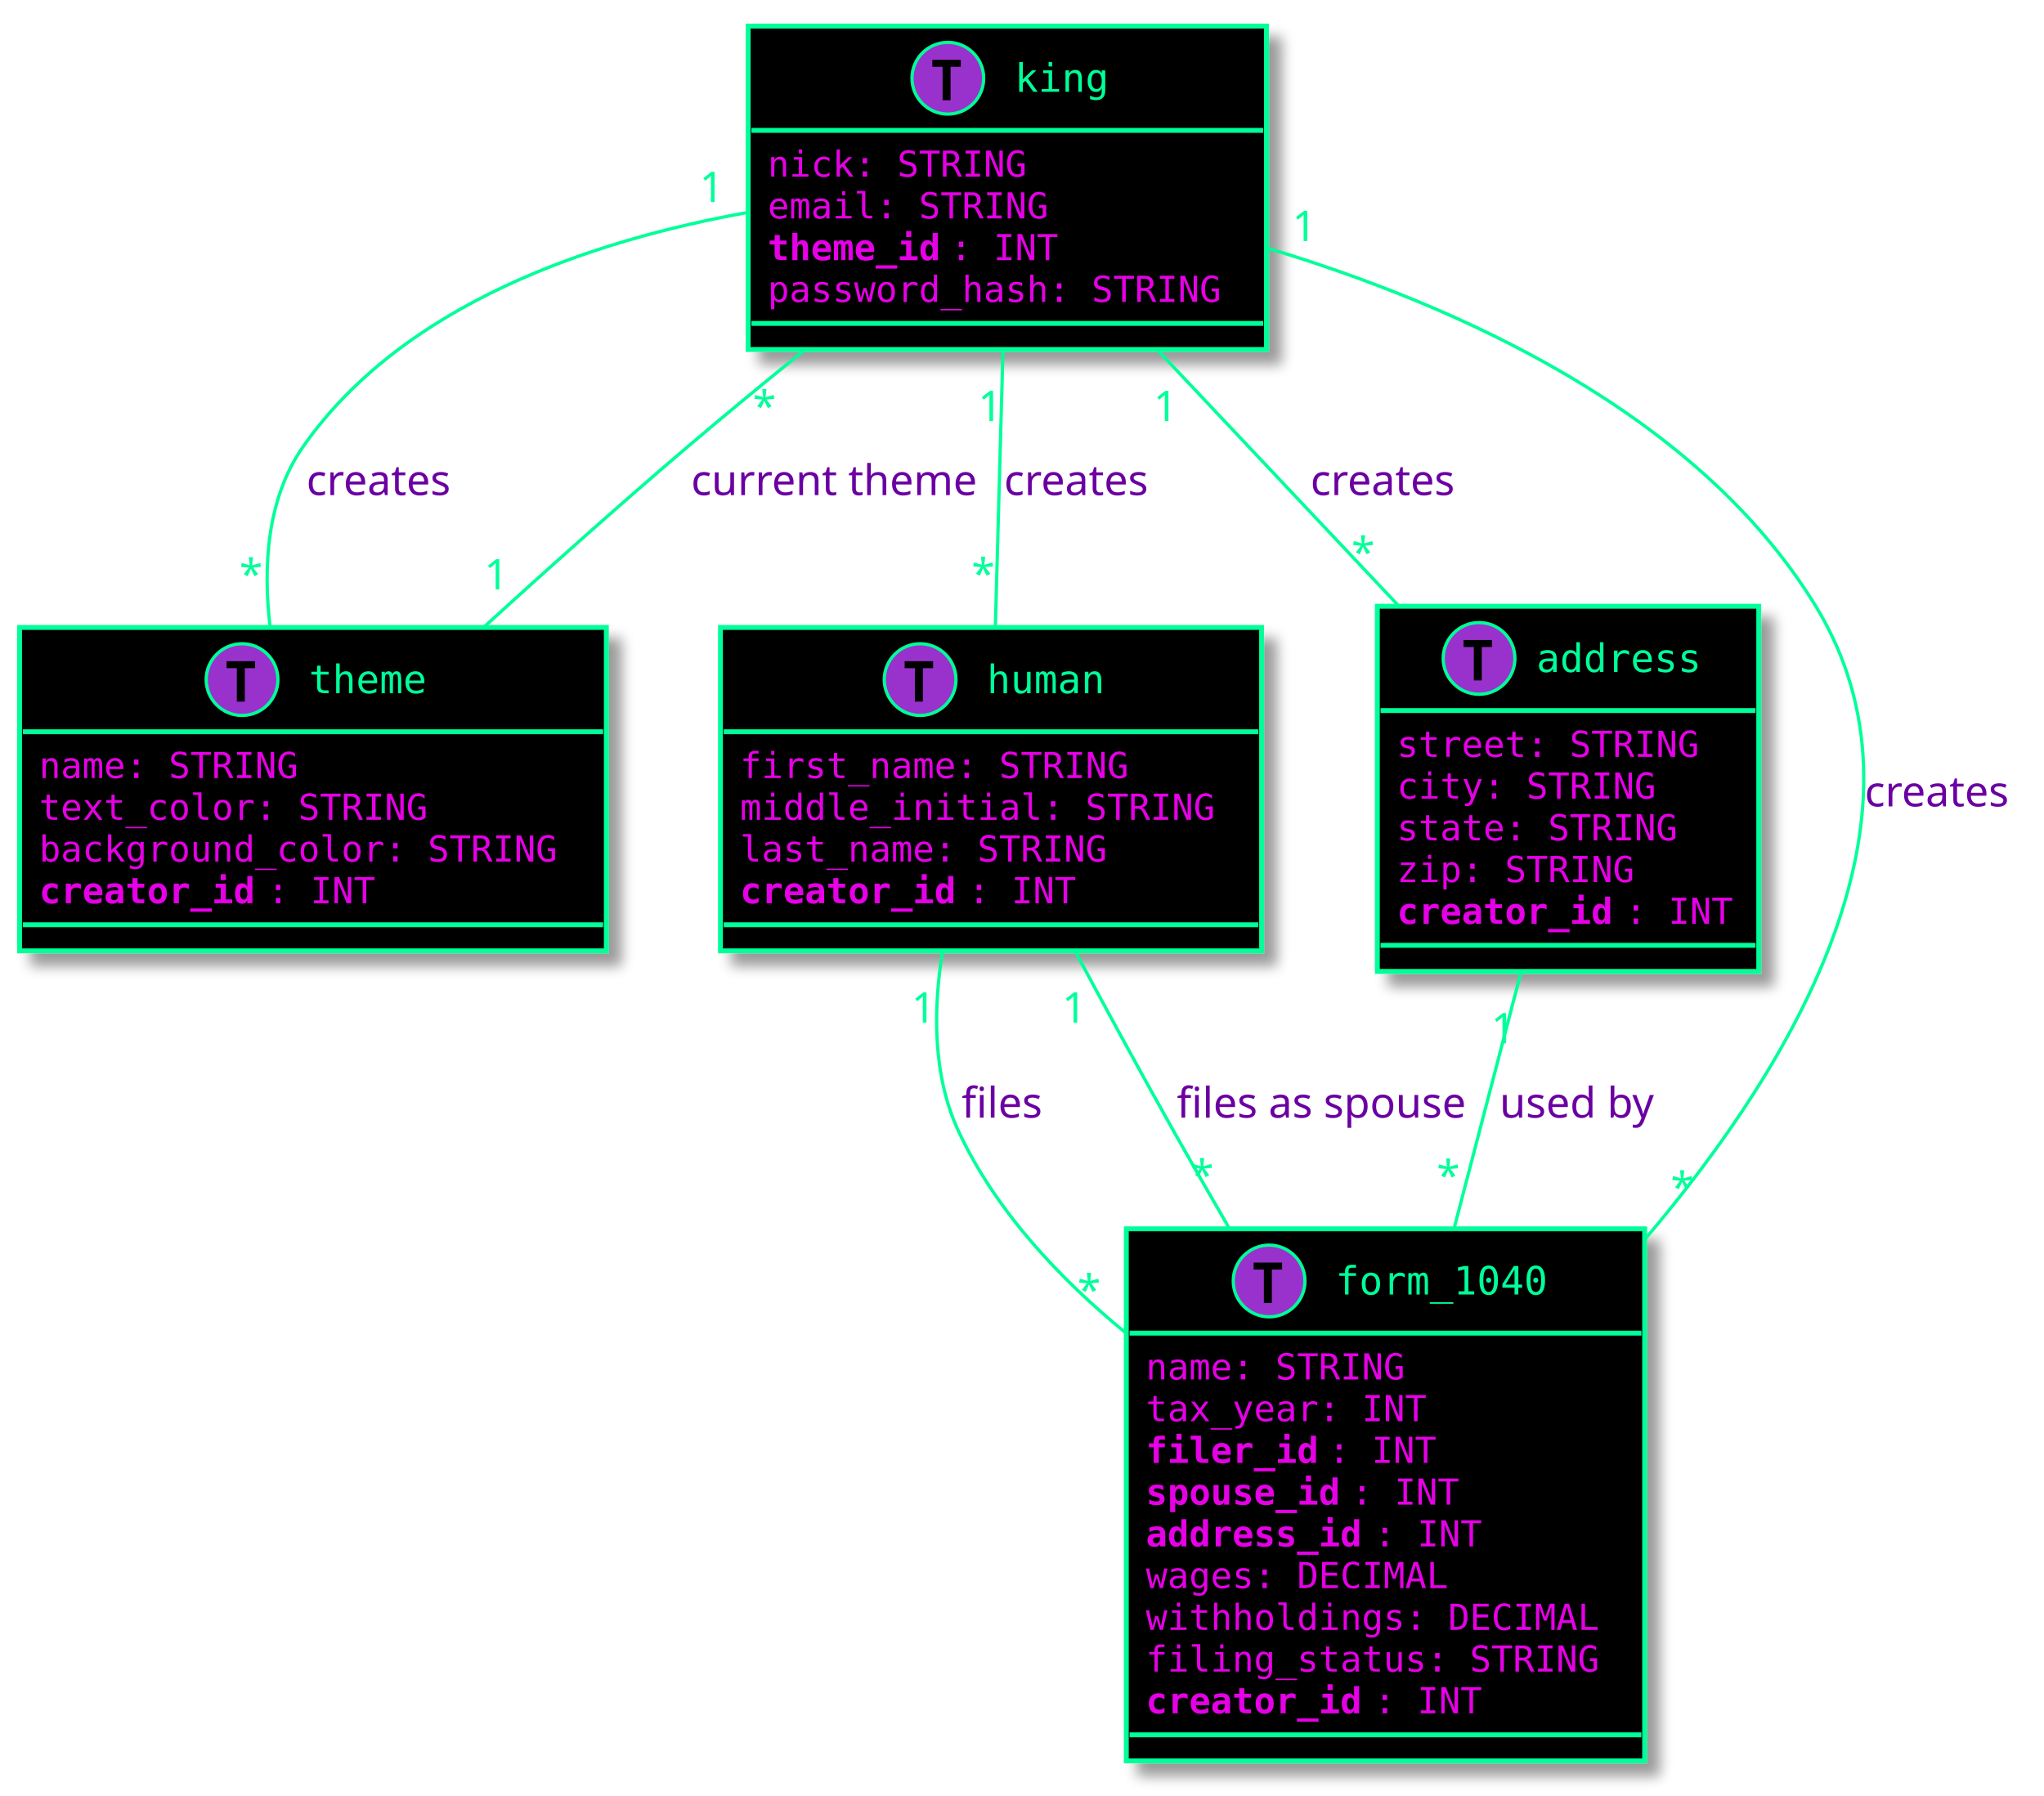
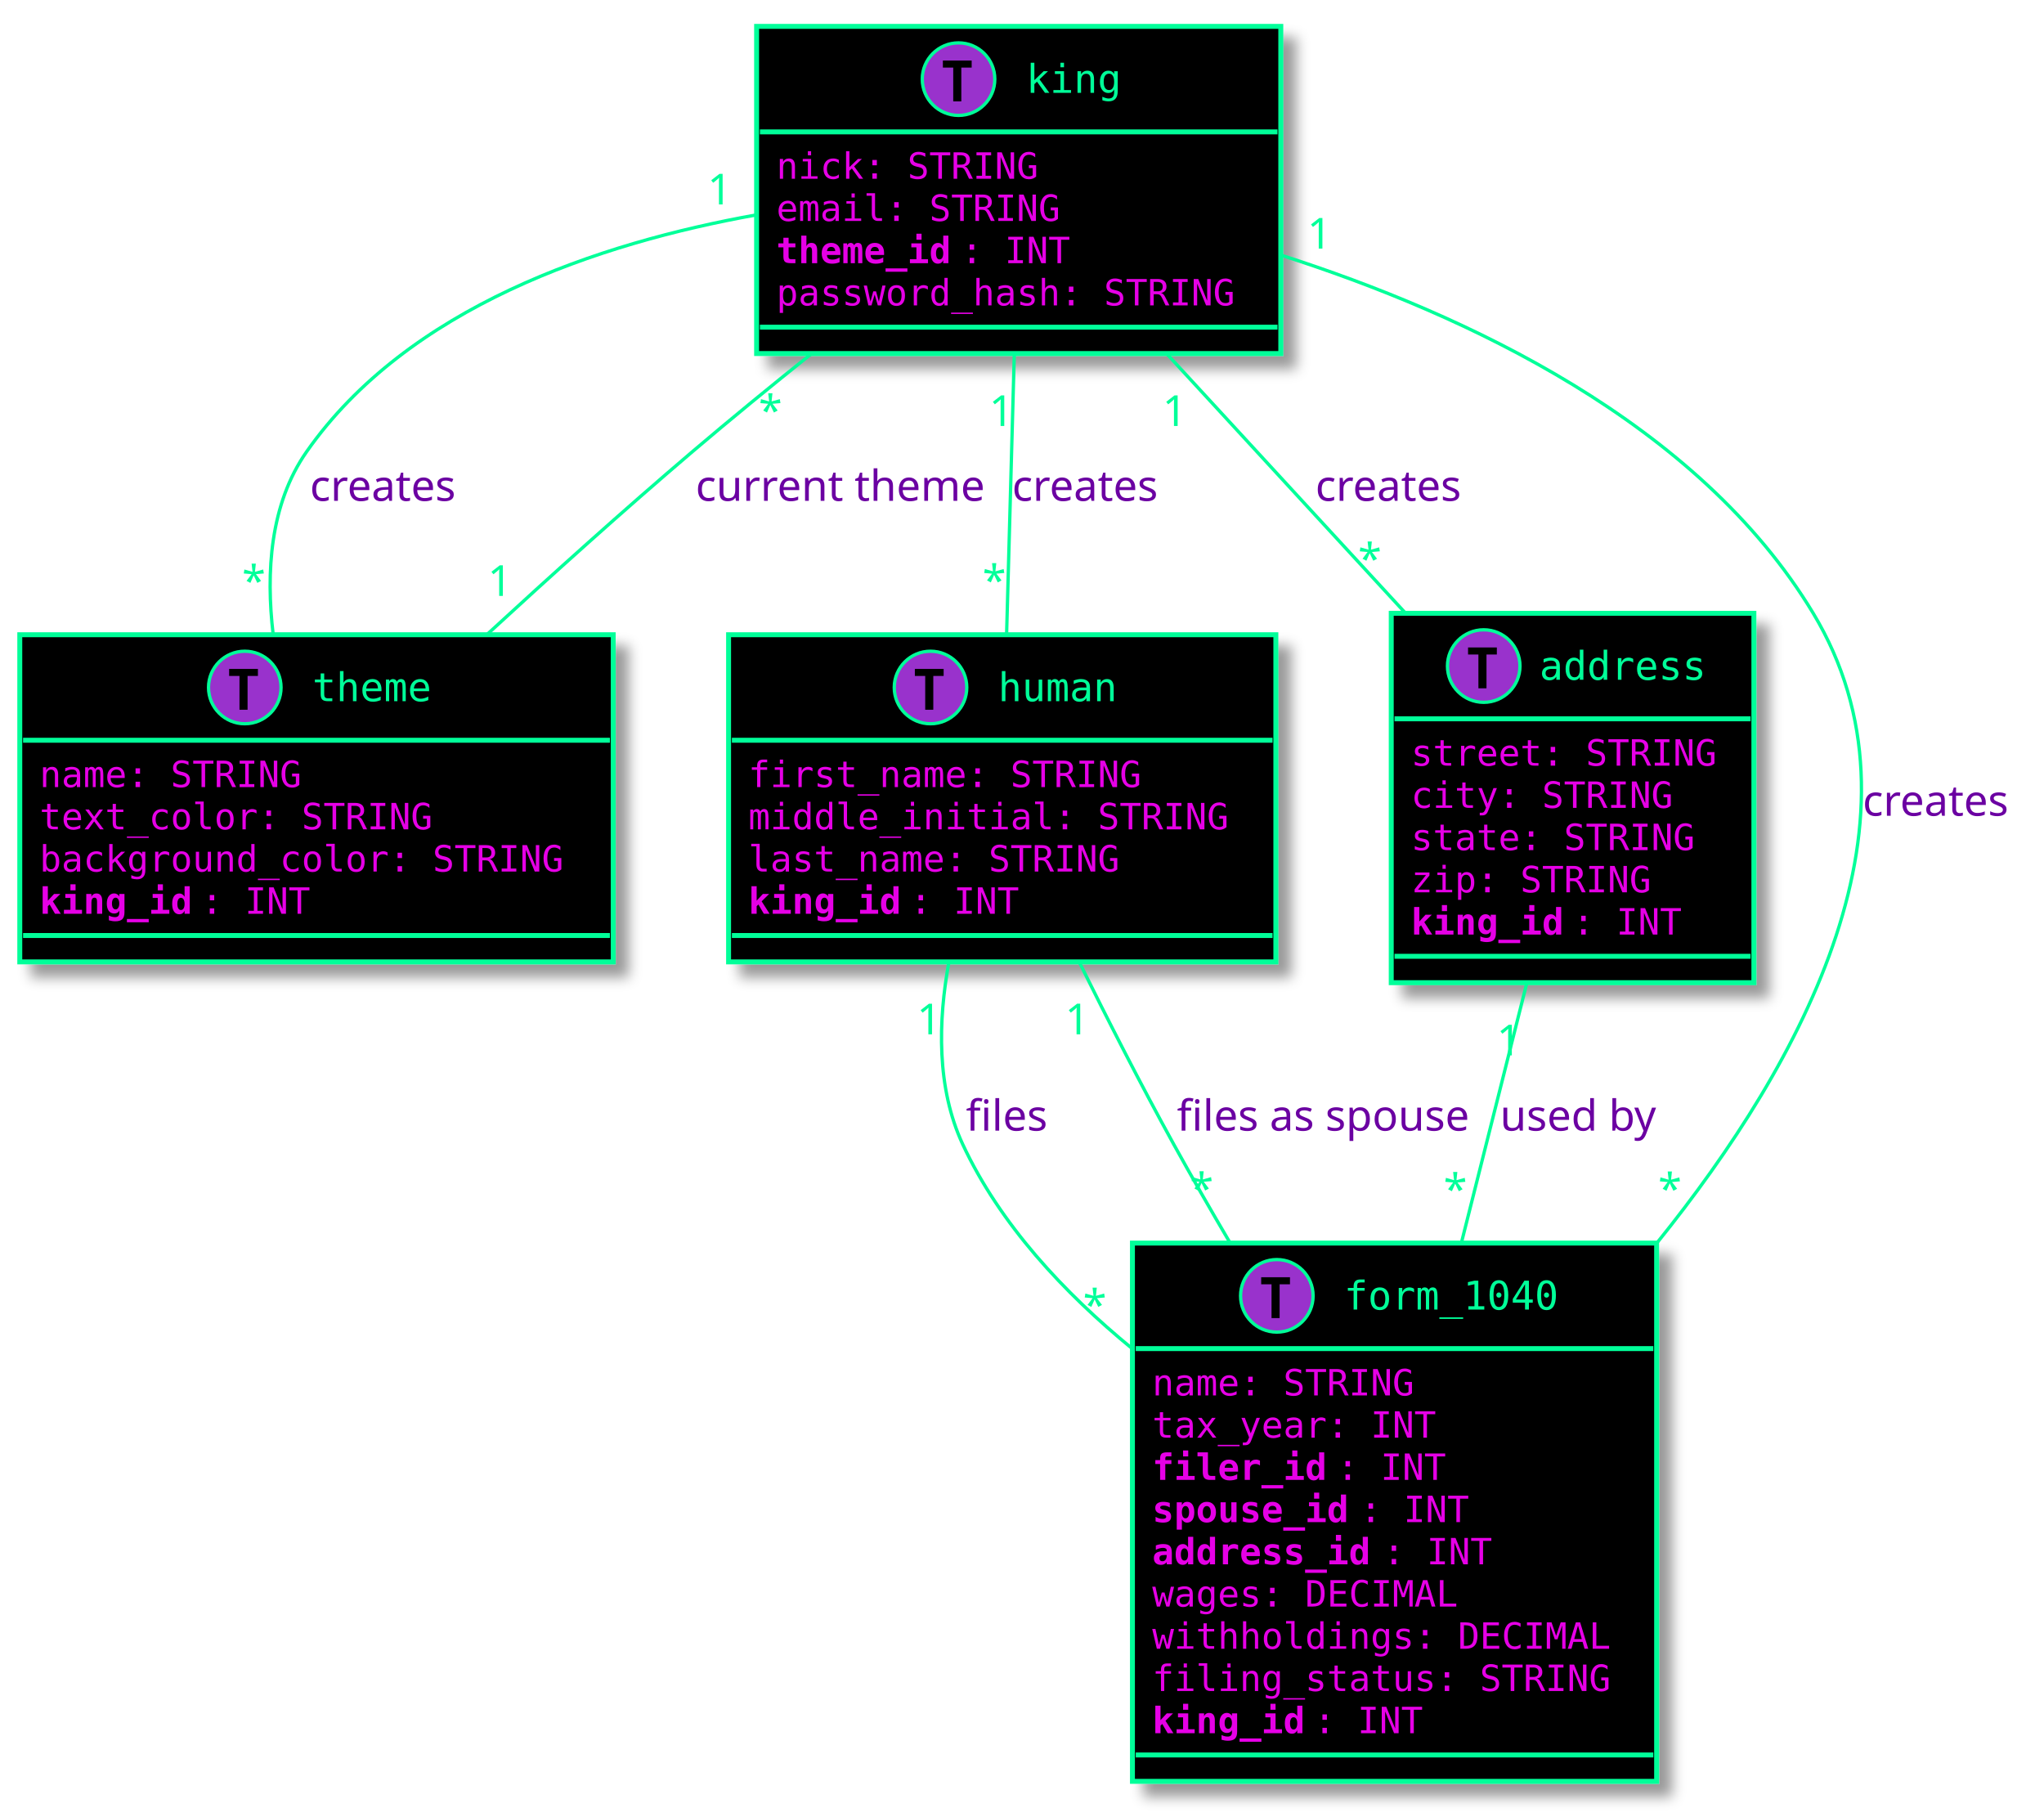
- <svg xmlns="http://www.w3.org/2000/svg" contentScriptType="application/ecmascript" contentStyleType="text/css" height="551px" preserveAspectRatio="none" style="width:627px;height:551px;background:#000000;" version="1.1" viewBox="0 0 627 551" width="627px" zoomAndPan="magnify">
+ <svg xmlns="http://www.w3.org/2000/svg" contentScriptType="application/ecmascript" contentStyleType="text/css" height="551px" preserveAspectRatio="none" style="width:620px;height:551px;background:#000000;" version="1.1" viewBox="0 0 620 551" width="620px" zoomAndPan="magnify">
  <defs>
-     <filter height="300%" id="fa58ywzh1qqot" width="300%" x="-1" y="-1">
+     <filter height="300%" id="f1431t5lz5dx55" width="300%" x="-1" y="-1">
      <feGaussianBlur result="blurOut" stdDeviation="2.0" />
      <feColorMatrix in="blurOut" result="blurOut2" type="matrix" values="0 0 0 0 0 0 0 0 0 0 0 0 0 0 0 0 0 0 .4 0" />
      <feOffset dx="4.0" dy="4.0" in="blurOut2" result="blurOut3" />
      <feBlend in="SourceGraphic" in2="blurOut3" mode="normal" />
    </filter>
  </defs>
  <g>
-     <rect fill="#000000" filter="url(#fa58ywzh1qqot)" height="99.219" id="king" style="stroke: #00FF99; stroke-width: 1.5;" width="159" x="229.5" y="8" />
+     <rect fill="#000000" filter="url(#f1431t5lz5dx55)" height="99.219" id="king" style="stroke: #00FF99; stroke-width: 1.5;" width="159" x="229.5" y="8" />
    <ellipse cx="290.75" cy="24" fill="#9932CC" rx="11" ry="11" style="stroke: #00FF99; stroke-width: 1.0;" />
    <path d="M291.594,30.75 L289.141,30.75 L289.141,20.5 L286,20.5 L286,18.359 L294.734,18.359 L294.734,20.5 L291.594,20.5 L291.594,30.75 Z " />
    <text fill="#00FF99" font-family="DejaVu Sans Mono" font-size="12" lengthAdjust="spacingAndGlyphs" textLength="28" x="311.25" y="28.154">king</text>
    <line style="stroke: #00FF99; stroke-width: 1.5;" x1="230.5" x2="387.5" y1="40" y2="40" />
    <text fill="#E600E6" font-family="DejaVu Sans Mono" font-size="11" lengthAdjust="spacingAndGlyphs" textLength="84" x="235.5" y="54.21">nick: STRING</text>
    <text fill="#E600E6" font-family="DejaVu Sans Mono" font-size="11" lengthAdjust="spacingAndGlyphs" textLength="91" x="235.5" y="67.015">email: STRING</text>
    <text fill="#E600E6" font-family="DejaVu Sans Mono" font-size="11" font-weight="bold" lengthAdjust="spacingAndGlyphs" textLength="56" x="235.5" y="79.82">theme_id</text>
    <text fill="#E600E6" font-family="DejaVu Sans Mono" font-size="11" lengthAdjust="spacingAndGlyphs" textLength="35" x="291.5" y="79.82">: INT</text>
    <text fill="#E600E6" font-family="DejaVu Sans Mono" font-size="11" lengthAdjust="spacingAndGlyphs" textLength="147" x="235.5" y="92.624">password_hash: STRING</text>
    <line style="stroke: #00FF99; stroke-width: 1.5;" x1="230.5" x2="387.5" y1="99.219" y2="99.219" />
-     <rect fill="#000000" filter="url(#fa58ywzh1qqot)" height="99.219" id="theme" style="stroke: #00FF99; stroke-width: 1.5;" width="180" x="6" y="192.5" />
+     <rect fill="#000000" filter="url(#f1431t5lz5dx55)" height="99.219" id="theme" style="stroke: #00FF99; stroke-width: 1.5;" width="180" x="6" y="192.5" />
    <ellipse cx="74.25" cy="208.5" fill="#9932CC" rx="11" ry="11" style="stroke: #00FF99; stroke-width: 1.0;" />
    <path d="M75.094,215.25 L72.641,215.25 L72.641,205 L69.5,205 L69.5,202.859 L78.234,202.859 L78.234,205 L75.094,205 L75.094,215.25 Z " />
    <text fill="#00FF99" font-family="DejaVu Sans Mono" font-size="12" lengthAdjust="spacingAndGlyphs" textLength="35" x="94.75" y="212.654">theme</text>
    <line style="stroke: #00FF99; stroke-width: 1.5;" x1="7" x2="185" y1="224.5" y2="224.5" />
    <text fill="#E600E6" font-family="DejaVu Sans Mono" font-size="11" lengthAdjust="spacingAndGlyphs" textLength="84" x="12" y="238.71">name: STRING</text>
    <text fill="#E600E6" font-family="DejaVu Sans Mono" font-size="11" lengthAdjust="spacingAndGlyphs" textLength="126" x="12" y="251.515">text_color: STRING</text>
    <text fill="#E600E6" font-family="DejaVu Sans Mono" font-size="11" lengthAdjust="spacingAndGlyphs" textLength="168" x="12" y="264.32">background_color: STRING</text>
-     <text fill="#E600E6" font-family="DejaVu Sans Mono" font-size="11" font-weight="bold" lengthAdjust="spacingAndGlyphs" textLength="70" x="12" y="277.125">creator_id</text>
-     <text fill="#E600E6" font-family="DejaVu Sans Mono" font-size="11" lengthAdjust="spacingAndGlyphs" textLength="35" x="82" y="277.125">: INT</text>
+     <text fill="#E600E6" font-family="DejaVu Sans Mono" font-size="11" font-weight="bold" lengthAdjust="spacingAndGlyphs" textLength="49" x="12" y="277.125">king_id</text>
+     <text fill="#E600E6" font-family="DejaVu Sans Mono" font-size="11" lengthAdjust="spacingAndGlyphs" textLength="35" x="61" y="277.125">: INT</text>
    <line style="stroke: #00FF99; stroke-width: 1.5;" x1="7" x2="185" y1="283.719" y2="283.719" />
-     <rect fill="#000000" filter="url(#fa58ywzh1qqot)" height="99.219" id="human" style="stroke: #00FF99; stroke-width: 1.5;" width="166" x="221" y="192.5" />
+     <rect fill="#000000" filter="url(#f1431t5lz5dx55)" height="99.219" id="human" style="stroke: #00FF99; stroke-width: 1.5;" width="166" x="221" y="192.5" />
    <ellipse cx="282.25" cy="208.5" fill="#9932CC" rx="11" ry="11" style="stroke: #00FF99; stroke-width: 1.0;" />
    <path d="M283.094,215.25 L280.641,215.25 L280.641,205 L277.5,205 L277.5,202.859 L286.234,202.859 L286.234,205 L283.094,205 L283.094,215.25 Z " />
    <text fill="#00FF99" font-family="DejaVu Sans Mono" font-size="12" lengthAdjust="spacingAndGlyphs" textLength="35" x="302.75" y="212.654">human</text>
    <line style="stroke: #00FF99; stroke-width: 1.5;" x1="222" x2="386" y1="224.5" y2="224.5" />
    <text fill="#E600E6" font-family="DejaVu Sans Mono" font-size="11" lengthAdjust="spacingAndGlyphs" textLength="126" x="227" y="238.71">first_name: STRING</text>
    <text fill="#E600E6" font-family="DejaVu Sans Mono" font-size="11" lengthAdjust="spacingAndGlyphs" textLength="154" x="227" y="251.515">middle_initial: STRING</text>
    <text fill="#E600E6" font-family="DejaVu Sans Mono" font-size="11" lengthAdjust="spacingAndGlyphs" textLength="119" x="227" y="264.32">last_name: STRING</text>
-     <text fill="#E600E6" font-family="DejaVu Sans Mono" font-size="11" font-weight="bold" lengthAdjust="spacingAndGlyphs" textLength="70" x="227" y="277.125">creator_id</text>
-     <text fill="#E600E6" font-family="DejaVu Sans Mono" font-size="11" lengthAdjust="spacingAndGlyphs" textLength="35" x="297" y="277.125">: INT</text>
+     <text fill="#E600E6" font-family="DejaVu Sans Mono" font-size="11" font-weight="bold" lengthAdjust="spacingAndGlyphs" textLength="49" x="227" y="277.125">king_id</text>
+     <text fill="#E600E6" font-family="DejaVu Sans Mono" font-size="11" lengthAdjust="spacingAndGlyphs" textLength="35" x="276" y="277.125">: INT</text>
    <line style="stroke: #00FF99; stroke-width: 1.5;" x1="222" x2="386" y1="283.719" y2="283.719" />
-     <rect fill="#000000" filter="url(#fa58ywzh1qqot)" height="112.023" id="address" style="stroke: #00FF99; stroke-width: 1.5;" width="117" x="422.5" y="186" />
-     <ellipse cx="453.7" cy="202" fill="#9932CC" rx="11" ry="11" style="stroke: #00FF99; stroke-width: 1.0;" />
-     <path d="M454.544,208.75 L452.091,208.75 L452.091,198.5 L448.95,198.5 L448.95,196.359 L457.684,196.359 L457.684,198.5 L454.544,198.5 L454.544,208.75 Z " />
-     <text fill="#00FF99" font-family="DejaVu Sans Mono" font-size="12" lengthAdjust="spacingAndGlyphs" textLength="49" x="471.3" y="206.154">address</text>
-     <line style="stroke: #00FF99; stroke-width: 1.5;" x1="423.5" x2="538.5" y1="218" y2="218" />
-     <text fill="#E600E6" font-family="DejaVu Sans Mono" font-size="11" lengthAdjust="spacingAndGlyphs" textLength="98" x="428.5" y="232.21">street: STRING</text>
-     <text fill="#E600E6" font-family="DejaVu Sans Mono" font-size="11" lengthAdjust="spacingAndGlyphs" textLength="84" x="428.5" y="245.015">city: STRING</text>
-     <text fill="#E600E6" font-family="DejaVu Sans Mono" font-size="11" lengthAdjust="spacingAndGlyphs" textLength="91" x="428.5" y="257.82">state: STRING</text>
-     <text fill="#E600E6" font-family="DejaVu Sans Mono" font-size="11" lengthAdjust="spacingAndGlyphs" textLength="77" x="428.5" y="270.625">zip: STRING</text>
-     <text fill="#E600E6" font-family="DejaVu Sans Mono" font-size="11" font-weight="bold" lengthAdjust="spacingAndGlyphs" textLength="70" x="428.5" y="283.429">creator_id</text>
-     <text fill="#E600E6" font-family="DejaVu Sans Mono" font-size="11" lengthAdjust="spacingAndGlyphs" textLength="35" x="498.5" y="283.429">: INT</text>
-     <line style="stroke: #00FF99; stroke-width: 1.5;" x1="423.5" x2="538.5" y1="290.023" y2="290.023" />
-     <rect fill="#000000" filter="url(#fa58ywzh1qqot)" height="163.242" id="form_1040" style="stroke: #00FF99; stroke-width: 1.5;" width="159" x="345.5" y="377" />
-     <ellipse cx="389.3" cy="393" fill="#9932CC" rx="11" ry="11" style="stroke: #00FF99; stroke-width: 1.0;" />
-     <path d="M390.144,399.75 L387.691,399.75 L387.691,389.5 L384.55,389.5 L384.55,387.359 L393.284,387.359 L393.284,389.5 L390.144,389.5 L390.144,399.75 Z " />
-     <text fill="#00FF99" font-family="DejaVu Sans Mono" font-size="12" lengthAdjust="spacingAndGlyphs" textLength="63" x="409.7" y="397.154">form_1040</text>
-     <line style="stroke: #00FF99; stroke-width: 1.5;" x1="346.5" x2="503.5" y1="409" y2="409" />
-     <text fill="#E600E6" font-family="DejaVu Sans Mono" font-size="11" lengthAdjust="spacingAndGlyphs" textLength="84" x="351.5" y="423.21">name: STRING</text>
-     <text fill="#E600E6" font-family="DejaVu Sans Mono" font-size="11" lengthAdjust="spacingAndGlyphs" textLength="91" x="351.5" y="436.015">tax_year: INT</text>
-     <text fill="#E600E6" font-family="DejaVu Sans Mono" font-size="11" font-weight="bold" lengthAdjust="spacingAndGlyphs" textLength="56" x="351.5" y="448.82">filer_id</text>
-     <text fill="#E600E6" font-family="DejaVu Sans Mono" font-size="11" lengthAdjust="spacingAndGlyphs" textLength="35" x="407.5" y="448.82">: INT</text>
-     <text fill="#E600E6" font-family="DejaVu Sans Mono" font-size="11" font-weight="bold" lengthAdjust="spacingAndGlyphs" textLength="63" x="351.5" y="461.625">spouse_id</text>
-     <text fill="#E600E6" font-family="DejaVu Sans Mono" font-size="11" lengthAdjust="spacingAndGlyphs" textLength="35" x="414.5" y="461.625">: INT</text>
-     <text fill="#E600E6" font-family="DejaVu Sans Mono" font-size="11" font-weight="bold" lengthAdjust="spacingAndGlyphs" textLength="70" x="351.5" y="474.429">address_id</text>
-     <text fill="#E600E6" font-family="DejaVu Sans Mono" font-size="11" lengthAdjust="spacingAndGlyphs" textLength="35" x="421.5" y="474.429">: INT</text>
-     <text fill="#E600E6" font-family="DejaVu Sans Mono" font-size="11" lengthAdjust="spacingAndGlyphs" textLength="98" x="351.5" y="487.234">wages: DECIMAL</text>
-     <text fill="#E600E6" font-family="DejaVu Sans Mono" font-size="11" lengthAdjust="spacingAndGlyphs" textLength="147" x="351.5" y="500.039">withholdings: DECIMAL</text>
-     <text fill="#E600E6" font-family="DejaVu Sans Mono" font-size="11" lengthAdjust="spacingAndGlyphs" textLength="147" x="351.5" y="512.843">filing_status: STRING</text>
-     <text fill="#E600E6" font-family="DejaVu Sans Mono" font-size="11" font-weight="bold" lengthAdjust="spacingAndGlyphs" textLength="70" x="351.5" y="525.648">creator_id</text>
-     <text fill="#E600E6" font-family="DejaVu Sans Mono" font-size="11" lengthAdjust="spacingAndGlyphs" textLength="35" x="421.5" y="525.648">: INT</text>
-     <line style="stroke: #00FF99; stroke-width: 1.5;" x1="346.5" x2="503.5" y1="532.242" y2="532.242" />
+     <rect fill="#000000" filter="url(#f1431t5lz5dx55)" height="112.023" id="address" style="stroke: #00FF99; stroke-width: 1.5;" width="110" x="422" y="186" />
+     <ellipse cx="450.05" cy="202" fill="#9932CC" rx="11" ry="11" style="stroke: #00FF99; stroke-width: 1.0;" />
+     <path d="M450.894,208.75 L448.441,208.75 L448.441,198.5 L445.3,198.5 L445.3,196.359 L454.034,196.359 L454.034,198.5 L450.894,198.5 L450.894,208.75 Z " />
+     <text fill="#00FF99" font-family="DejaVu Sans Mono" font-size="12" lengthAdjust="spacingAndGlyphs" textLength="49" x="466.95" y="206.154">address</text>
+     <line style="stroke: #00FF99; stroke-width: 1.5;" x1="423" x2="531" y1="218" y2="218" />
+     <text fill="#E600E6" font-family="DejaVu Sans Mono" font-size="11" lengthAdjust="spacingAndGlyphs" textLength="98" x="428" y="232.21">street: STRING</text>
+     <text fill="#E600E6" font-family="DejaVu Sans Mono" font-size="11" lengthAdjust="spacingAndGlyphs" textLength="84" x="428" y="245.015">city: STRING</text>
+     <text fill="#E600E6" font-family="DejaVu Sans Mono" font-size="11" lengthAdjust="spacingAndGlyphs" textLength="91" x="428" y="257.82">state: STRING</text>
+     <text fill="#E600E6" font-family="DejaVu Sans Mono" font-size="11" lengthAdjust="spacingAndGlyphs" textLength="77" x="428" y="270.625">zip: STRING</text>
+     <text fill="#E600E6" font-family="DejaVu Sans Mono" font-size="11" font-weight="bold" lengthAdjust="spacingAndGlyphs" textLength="49" x="428" y="283.429">king_id</text>
+     <text fill="#E600E6" font-family="DejaVu Sans Mono" font-size="11" lengthAdjust="spacingAndGlyphs" textLength="35" x="477" y="283.429">: INT</text>
+     <line style="stroke: #00FF99; stroke-width: 1.5;" x1="423" x2="531" y1="290.023" y2="290.023" />
+     <rect fill="#000000" filter="url(#f1431t5lz5dx55)" height="163.242" id="form_1040" style="stroke: #00FF99; stroke-width: 1.5;" width="159" x="343.5" y="377" />
+     <ellipse cx="387.3" cy="393" fill="#9932CC" rx="11" ry="11" style="stroke: #00FF99; stroke-width: 1.0;" />
+     <path d="M388.144,399.75 L385.691,399.75 L385.691,389.5 L382.55,389.5 L382.55,387.359 L391.284,387.359 L391.284,389.5 L388.144,389.5 L388.144,399.75 Z " />
+     <text fill="#00FF99" font-family="DejaVu Sans Mono" font-size="12" lengthAdjust="spacingAndGlyphs" textLength="63" x="407.7" y="397.154">form_1040</text>
+     <line style="stroke: #00FF99; stroke-width: 1.5;" x1="344.5" x2="501.5" y1="409" y2="409" />
+     <text fill="#E600E6" font-family="DejaVu Sans Mono" font-size="11" lengthAdjust="spacingAndGlyphs" textLength="84" x="349.5" y="423.21">name: STRING</text>
+     <text fill="#E600E6" font-family="DejaVu Sans Mono" font-size="11" lengthAdjust="spacingAndGlyphs" textLength="91" x="349.5" y="436.015">tax_year: INT</text>
+     <text fill="#E600E6" font-family="DejaVu Sans Mono" font-size="11" font-weight="bold" lengthAdjust="spacingAndGlyphs" textLength="56" x="349.5" y="448.82">filer_id</text>
+     <text fill="#E600E6" font-family="DejaVu Sans Mono" font-size="11" lengthAdjust="spacingAndGlyphs" textLength="35" x="405.5" y="448.82">: INT</text>
+     <text fill="#E600E6" font-family="DejaVu Sans Mono" font-size="11" font-weight="bold" lengthAdjust="spacingAndGlyphs" textLength="63" x="349.5" y="461.625">spouse_id</text>
+     <text fill="#E600E6" font-family="DejaVu Sans Mono" font-size="11" lengthAdjust="spacingAndGlyphs" textLength="35" x="412.5" y="461.625">: INT</text>
+     <text fill="#E600E6" font-family="DejaVu Sans Mono" font-size="11" font-weight="bold" lengthAdjust="spacingAndGlyphs" textLength="70" x="349.5" y="474.429">address_id</text>
+     <text fill="#E600E6" font-family="DejaVu Sans Mono" font-size="11" lengthAdjust="spacingAndGlyphs" textLength="35" x="419.5" y="474.429">: INT</text>
+     <text fill="#E600E6" font-family="DejaVu Sans Mono" font-size="11" lengthAdjust="spacingAndGlyphs" textLength="98" x="349.5" y="487.234">wages: DECIMAL</text>
+     <text fill="#E600E6" font-family="DejaVu Sans Mono" font-size="11" lengthAdjust="spacingAndGlyphs" textLength="147" x="349.5" y="500.039">withholdings: DECIMAL</text>
+     <text fill="#E600E6" font-family="DejaVu Sans Mono" font-size="11" lengthAdjust="spacingAndGlyphs" textLength="147" x="349.5" y="512.843">filing_status: STRING</text>
+     <text fill="#E600E6" font-family="DejaVu Sans Mono" font-size="11" font-weight="bold" lengthAdjust="spacingAndGlyphs" textLength="49" x="349.5" y="525.648">king_id</text>
+     <text fill="#E600E6" font-family="DejaVu Sans Mono" font-size="11" lengthAdjust="spacingAndGlyphs" textLength="35" x="398.5" y="525.648">: INT</text>
+     <line style="stroke: #00FF99; stroke-width: 1.5;" x1="344.5" x2="501.5" y1="532.242" y2="532.242" />
    <path d="M229.49,65.16 C181.42,73.76 123.68,93.21 93,137 C81.91,152.83 80.62,173.6 82.86,192.41 " fill="none" id="king-theme" style="stroke: #00FF99; stroke-width: 1.0;" />
    <text fill="#6B00A2" font-family="sans-serif" font-size="13" lengthAdjust="spacingAndGlyphs" textLength="43" x="94" y="151.897">creates</text>
    <text fill="#00FF99" font-family="sans-serif" font-size="13" lengthAdjust="spacingAndGlyphs" textLength="7" x="214.578" y="62">1</text>
    <text fill="#00FF99" font-family="sans-serif" font-size="13" lengthAdjust="spacingAndGlyphs" textLength="7" x="73.416" y="180.811">*</text>
-     <path d="M148.37,192.44 C167.81,174.73 190.2,154.71 211,137 C222.54,127.18 235.03,116.9 247.11,107.15 " fill="none" id="theme-king" style="stroke: #00FF99; stroke-width: 1.0;" />
-     <text fill="#6B00A2" font-family="sans-serif" font-size="13" lengthAdjust="spacingAndGlyphs" textLength="86" x="212" y="151.897">current theme</text>
-     <text fill="#00FF99" font-family="sans-serif" font-size="13" lengthAdjust="spacingAndGlyphs" textLength="7" x="148.548" y="180.845">1</text>
-     <text fill="#00FF99" font-family="sans-serif" font-size="13" lengthAdjust="spacingAndGlyphs" textLength="7" x="230.915" y="129.259">*</text>
+     <path d="M147.82,192.34 C167.08,174.62 189.29,154.62 210,137 C221.61,127.12 234.21,116.82 246.41,107.05 " fill="none" id="theme-king" style="stroke: #00FF99; stroke-width: 1.0;" />
+     <text fill="#6B00A2" font-family="sans-serif" font-size="13" lengthAdjust="spacingAndGlyphs" textLength="86" x="211" y="151.897">current theme</text>
+     <text fill="#00FF99" font-family="sans-serif" font-size="13" lengthAdjust="spacingAndGlyphs" textLength="7" x="147.917" y="180.731">1</text>
+     <text fill="#00FF99" font-family="sans-serif" font-size="13" lengthAdjust="spacingAndGlyphs" textLength="7" x="230.116" y="129.145">*</text>
    <path d="M307.66,107.41 C306.94,133.7 306.05,166.01 305.33,192.28 " fill="none" id="king-human" style="stroke: #00FF99; stroke-width: 1.0;" />
-     <text fill="#6B00A2" font-family="sans-serif" font-size="13" lengthAdjust="spacingAndGlyphs" textLength="43" x="308" y="151.897">creates</text>
+     <text fill="#6B00A2" font-family="sans-serif" font-size="13" lengthAdjust="spacingAndGlyphs" textLength="43" x="307" y="151.897">creates</text>
    <text fill="#00FF99" font-family="sans-serif" font-size="13" lengthAdjust="spacingAndGlyphs" textLength="7" x="300.01" y="129.189">1</text>
    <text fill="#00FF99" font-family="sans-serif" font-size="13" lengthAdjust="spacingAndGlyphs" textLength="7" x="298.011" y="180.662">*</text>
-     <path d="M355.09,107.41 C377.88,131.59 405.47,160.86 429.01,185.84 " fill="none" id="king-address" style="stroke: #00FF99; stroke-width: 1.0;" />
-     <text fill="#6B00A2" font-family="sans-serif" font-size="13" lengthAdjust="spacingAndGlyphs" textLength="43" x="402" y="151.897">creates</text>
-     <text fill="#00FF99" font-family="sans-serif" font-size="13" lengthAdjust="spacingAndGlyphs" textLength="7" x="353.813" y="129.189">1</text>
-     <text fill="#00FF99" font-family="sans-serif" font-size="13" lengthAdjust="spacingAndGlyphs" textLength="7" x="414.553" y="174.094">*</text>
-     <path d="M289.16,291.62 C286.21,309.72 286.09,329.98 294,347 C305.29,371.28 324.83,392.15 345.42,409 " fill="none" id="human-form_1040" style="stroke: #00FF99; stroke-width: 1.0;" />
-     <text fill="#6B00A2" font-family="sans-serif" font-size="13" lengthAdjust="spacingAndGlyphs" textLength="23" x="295" y="342.897">files</text>
-     <text fill="#00FF99" font-family="sans-serif" font-size="13" lengthAdjust="spacingAndGlyphs" textLength="7" x="279.581" y="313.724">1</text>
-     <text fill="#00FF99" font-family="sans-serif" font-size="13" lengthAdjust="spacingAndGlyphs" textLength="7" x="330.501" y="400.391">*</text>
-     <path d="M329.69,291.62 C339.09,309.16 349.89,329.04 360,347 C365.46,356.7 371.27,366.82 377.08,376.84 " fill="none" id="human-form_1040-1" style="stroke: #00FF99; stroke-width: 1.0;" />
-     <text fill="#6B00A2" font-family="sans-serif" font-size="13" lengthAdjust="spacingAndGlyphs" textLength="85" x="361" y="342.897">files as spouse</text>
-     <text fill="#00FF99" font-family="sans-serif" font-size="13" lengthAdjust="spacingAndGlyphs" textLength="7" x="325.81" y="313.724">1</text>
-     <text fill="#00FF99" font-family="sans-serif" font-size="13" lengthAdjust="spacingAndGlyphs" textLength="7" x="365.179" y="365.166">*</text>
-     <path d="M466.58,298.24 C460.32,322.2 452.88,350.72 446.02,376.97 " fill="none" id="address-form_1040" style="stroke: #00FF99; stroke-width: 1.0;" />
-     <text fill="#6B00A2" font-family="sans-serif" font-size="13" lengthAdjust="spacingAndGlyphs" textLength="47" x="460" y="342.897">used by</text>
-     <text fill="#00FF99" font-family="sans-serif" font-size="13" lengthAdjust="spacingAndGlyphs" textLength="7" x="457.396" y="320.069">1</text>
-     <text fill="#00FF99" font-family="sans-serif" font-size="13" lengthAdjust="spacingAndGlyphs" textLength="7" x="440.69" y="365.308">*</text>
-     <path d="M388.72,76.1 C446.5,93.48 520.62,126.39 557,186 C595.43,248.97 551.7,324.77 504.54,380.25 " fill="none" id="king-form_1040" style="stroke: #00FF99; stroke-width: 1.0;" />
-     <text fill="#6B00A2" font-family="sans-serif" font-size="13" lengthAdjust="spacingAndGlyphs" textLength="43" x="572" y="247.397">creates</text>
-     <text fill="#00FF99" font-family="sans-serif" font-size="13" lengthAdjust="spacingAndGlyphs" textLength="7" x="396.392" y="73.951">1</text>
-     <text fill="#00FF99" font-family="sans-serif" font-size="13" lengthAdjust="spacingAndGlyphs" textLength="7" x="512.455" y="368.901">*</text>
+     <path d="M354.02,107.41 C376.28,131.59 403.23,160.86 426.22,185.84 " fill="none" id="king-address" style="stroke: #00FF99; stroke-width: 1.0;" />
+     <text fill="#6B00A2" font-family="sans-serif" font-size="13" lengthAdjust="spacingAndGlyphs" textLength="43" x="399" y="151.897">creates</text>
+     <text fill="#00FF99" font-family="sans-serif" font-size="13" lengthAdjust="spacingAndGlyphs" textLength="7" x="352.599" y="129.189">1</text>
+     <text fill="#00FF99" font-family="sans-serif" font-size="13" lengthAdjust="spacingAndGlyphs" textLength="7" x="411.926" y="174.094">*</text>
+     <path d="M287.86,291.59 C284.52,309.68 284.07,329.94 292,347 C303.29,371.28 322.83,392.15 343.42,409 " fill="none" id="human-form_1040" style="stroke: #00FF99; stroke-width: 1.0;" />
+     <text fill="#6B00A2" font-family="sans-serif" font-size="13" lengthAdjust="spacingAndGlyphs" textLength="23" x="293" y="342.897">files</text>
+     <text fill="#00FF99" font-family="sans-serif" font-size="13" lengthAdjust="spacingAndGlyphs" textLength="7" x="278.098" y="313.69">1</text>
+     <text fill="#00FF99" font-family="sans-serif" font-size="13" lengthAdjust="spacingAndGlyphs" textLength="7" x="328.501" y="400.391">*</text>
+     <path d="M327.27,291.58 C335.97,309.2 346.15,329.15 356,347 C361.37,356.72 367.16,366.82 373.02,376.77 " fill="none" id="human-form_1040-1" style="stroke: #00FF99; stroke-width: 1.0;" />
+     <text fill="#6B00A2" font-family="sans-serif" font-size="13" lengthAdjust="spacingAndGlyphs" textLength="85" x="357" y="342.897">files as spouse</text>
+     <text fill="#00FF99" font-family="sans-serif" font-size="13" lengthAdjust="spacingAndGlyphs" textLength="7" x="323.05" y="313.679">1</text>
+     <text fill="#00FF99" font-family="sans-serif" font-size="13" lengthAdjust="spacingAndGlyphs" textLength="7" x="360.923" y="365.089">*</text>
+     <path d="M463.09,298.24 C457.06,322.2 449.88,350.72 443.27,376.97 " fill="none" id="address-form_1040" style="stroke: #00FF99; stroke-width: 1.0;" />
+     <text fill="#6B00A2" font-family="sans-serif" font-size="13" lengthAdjust="spacingAndGlyphs" textLength="47" x="455" y="342.897">used by</text>
+     <text fill="#00FF99" font-family="sans-serif" font-size="13" lengthAdjust="spacingAndGlyphs" textLength="7" x="453.968" y="320.069">1</text>
+     <text fill="#00FF99" font-family="sans-serif" font-size="13" lengthAdjust="spacingAndGlyphs" textLength="7" x="437.868" y="365.308">*</text>
+     <path d="M388.59,77.39 C444.47,95.26 515.2,128.22 550,186 C587.05,247.52 547.25,321.6 502.69,376.84 " fill="none" id="king-form_1040" style="stroke: #00FF99; stroke-width: 1.0;" />
+     <text fill="#6B00A2" font-family="sans-serif" font-size="13" lengthAdjust="spacingAndGlyphs" textLength="43" x="565" y="247.397">creates</text>
+     <text fill="#00FF99" font-family="sans-serif" font-size="13" lengthAdjust="spacingAndGlyphs" textLength="7" x="396.51" y="75.396">1</text>
+     <text fill="#00FF99" font-family="sans-serif" font-size="13" lengthAdjust="spacingAndGlyphs" textLength="7" x="502.952" y="365.166">*</text>
  </g>
</svg>
